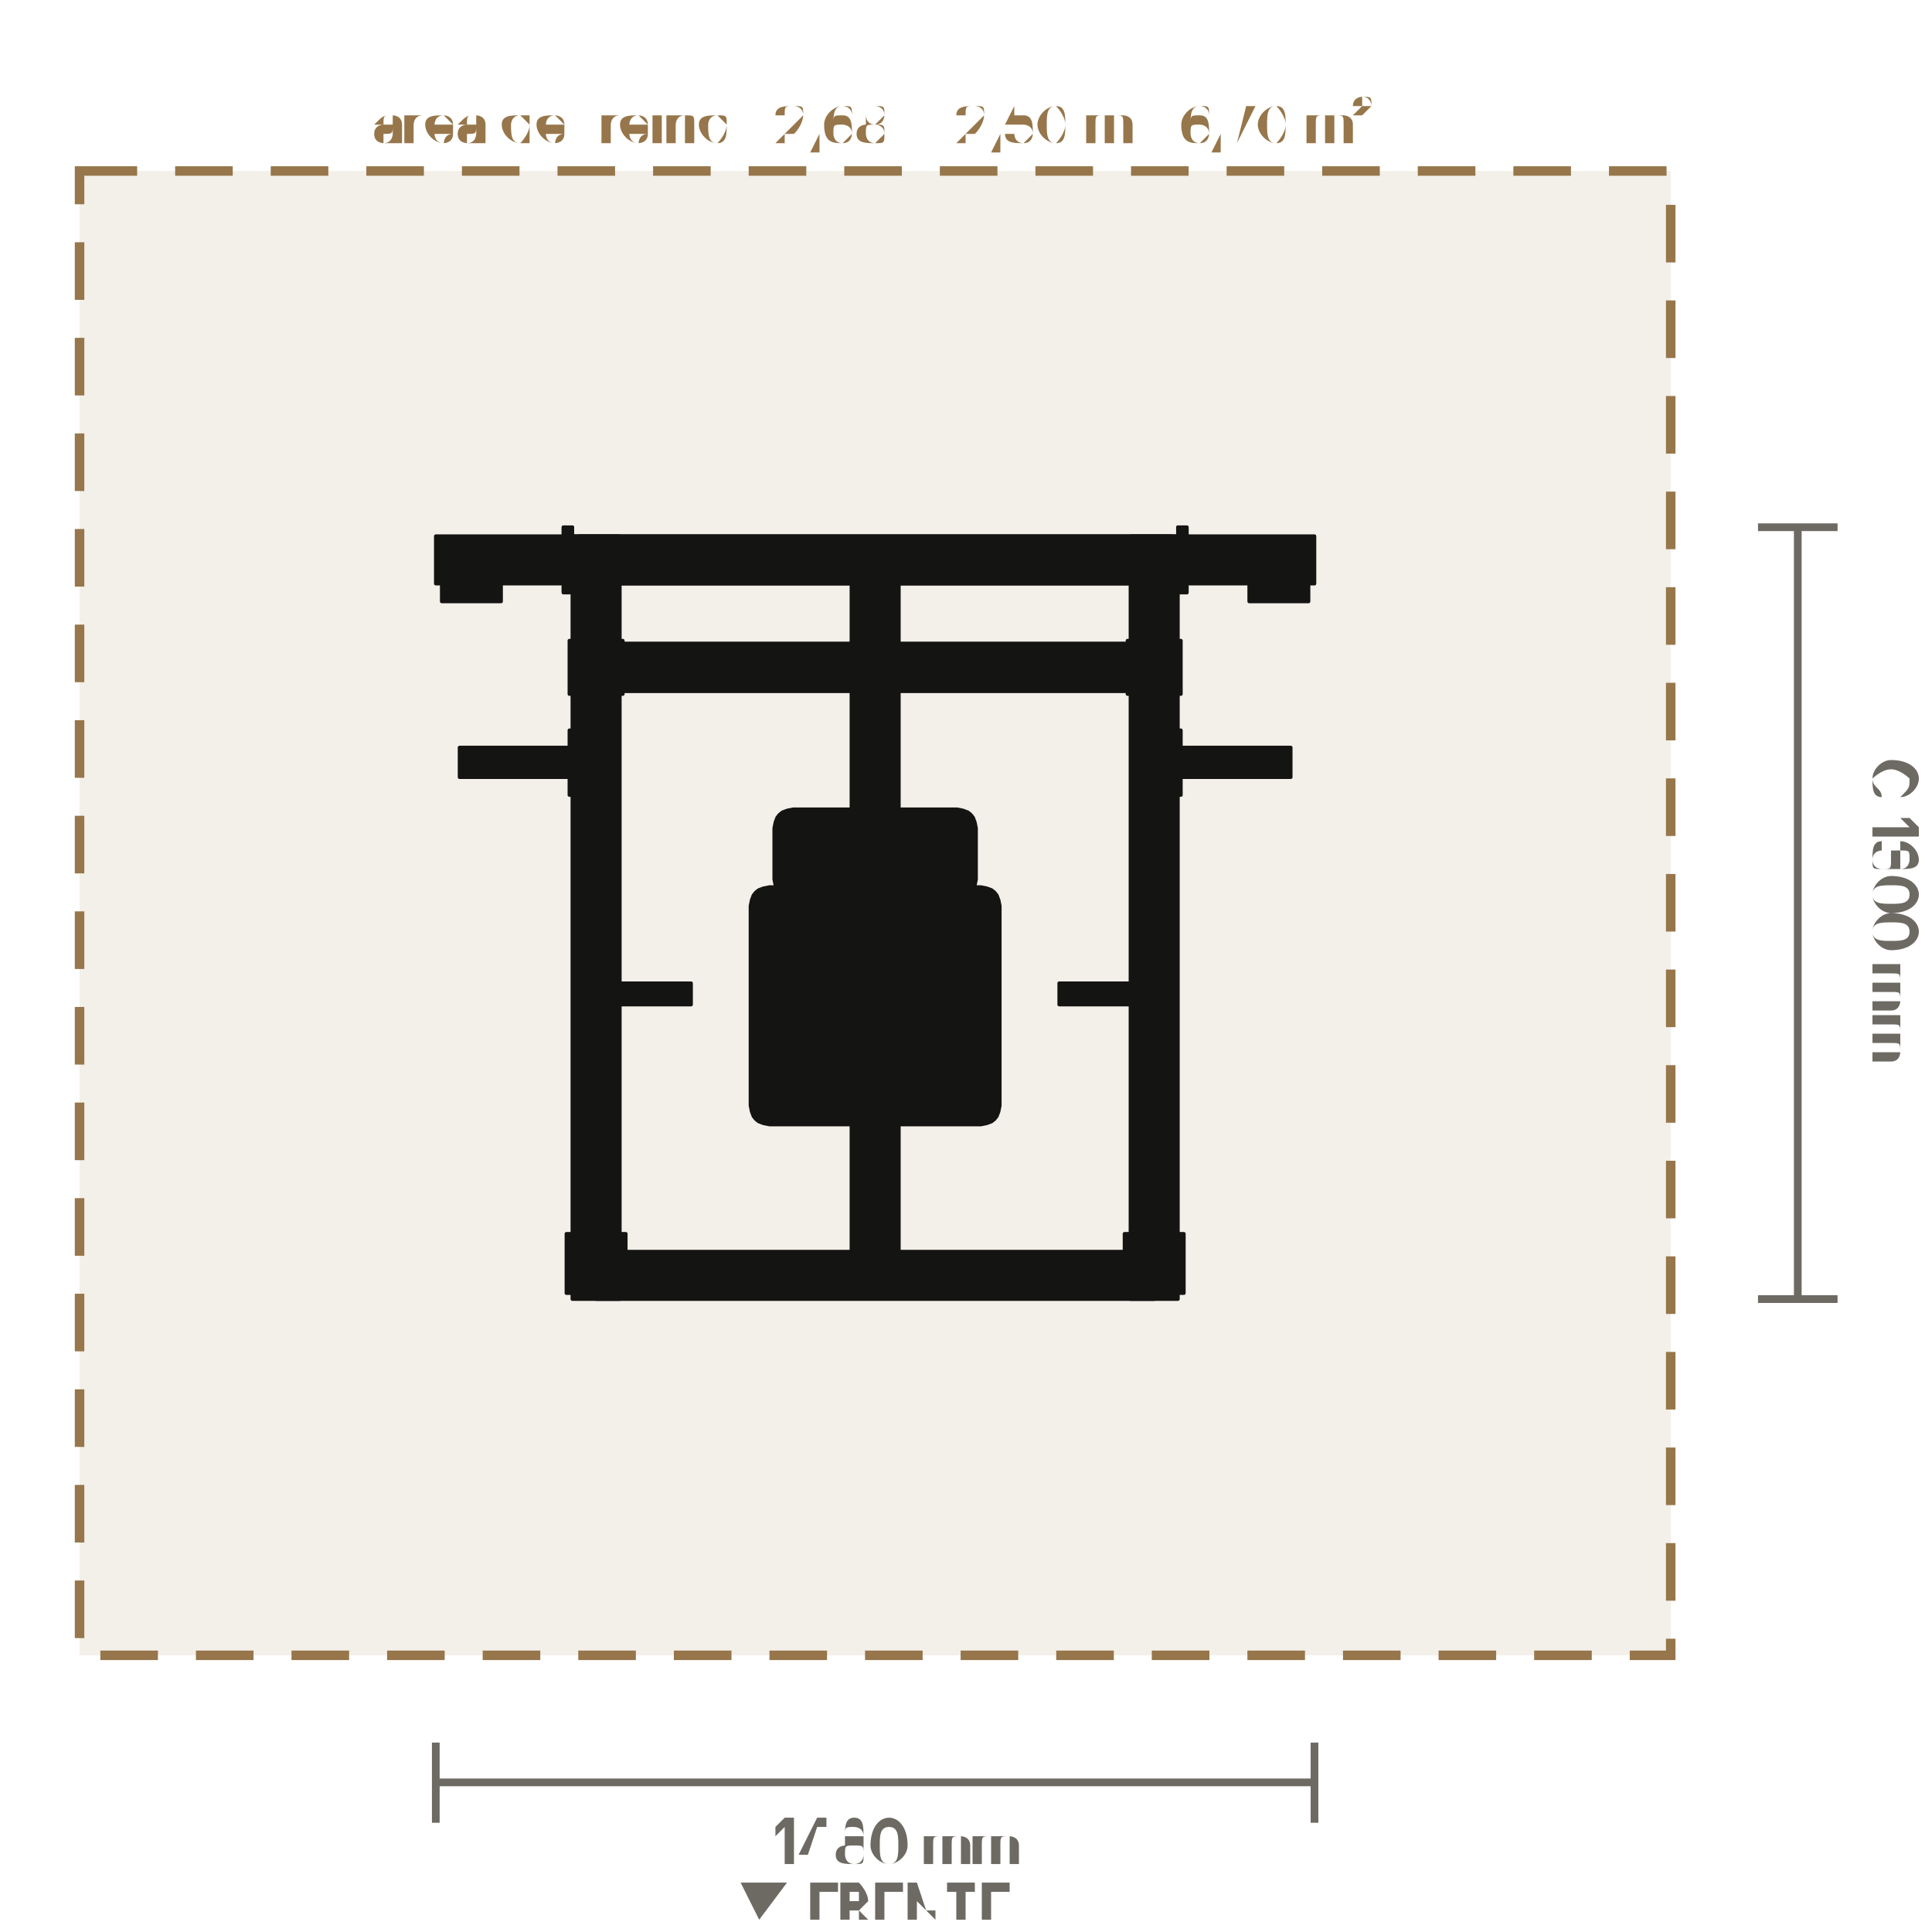
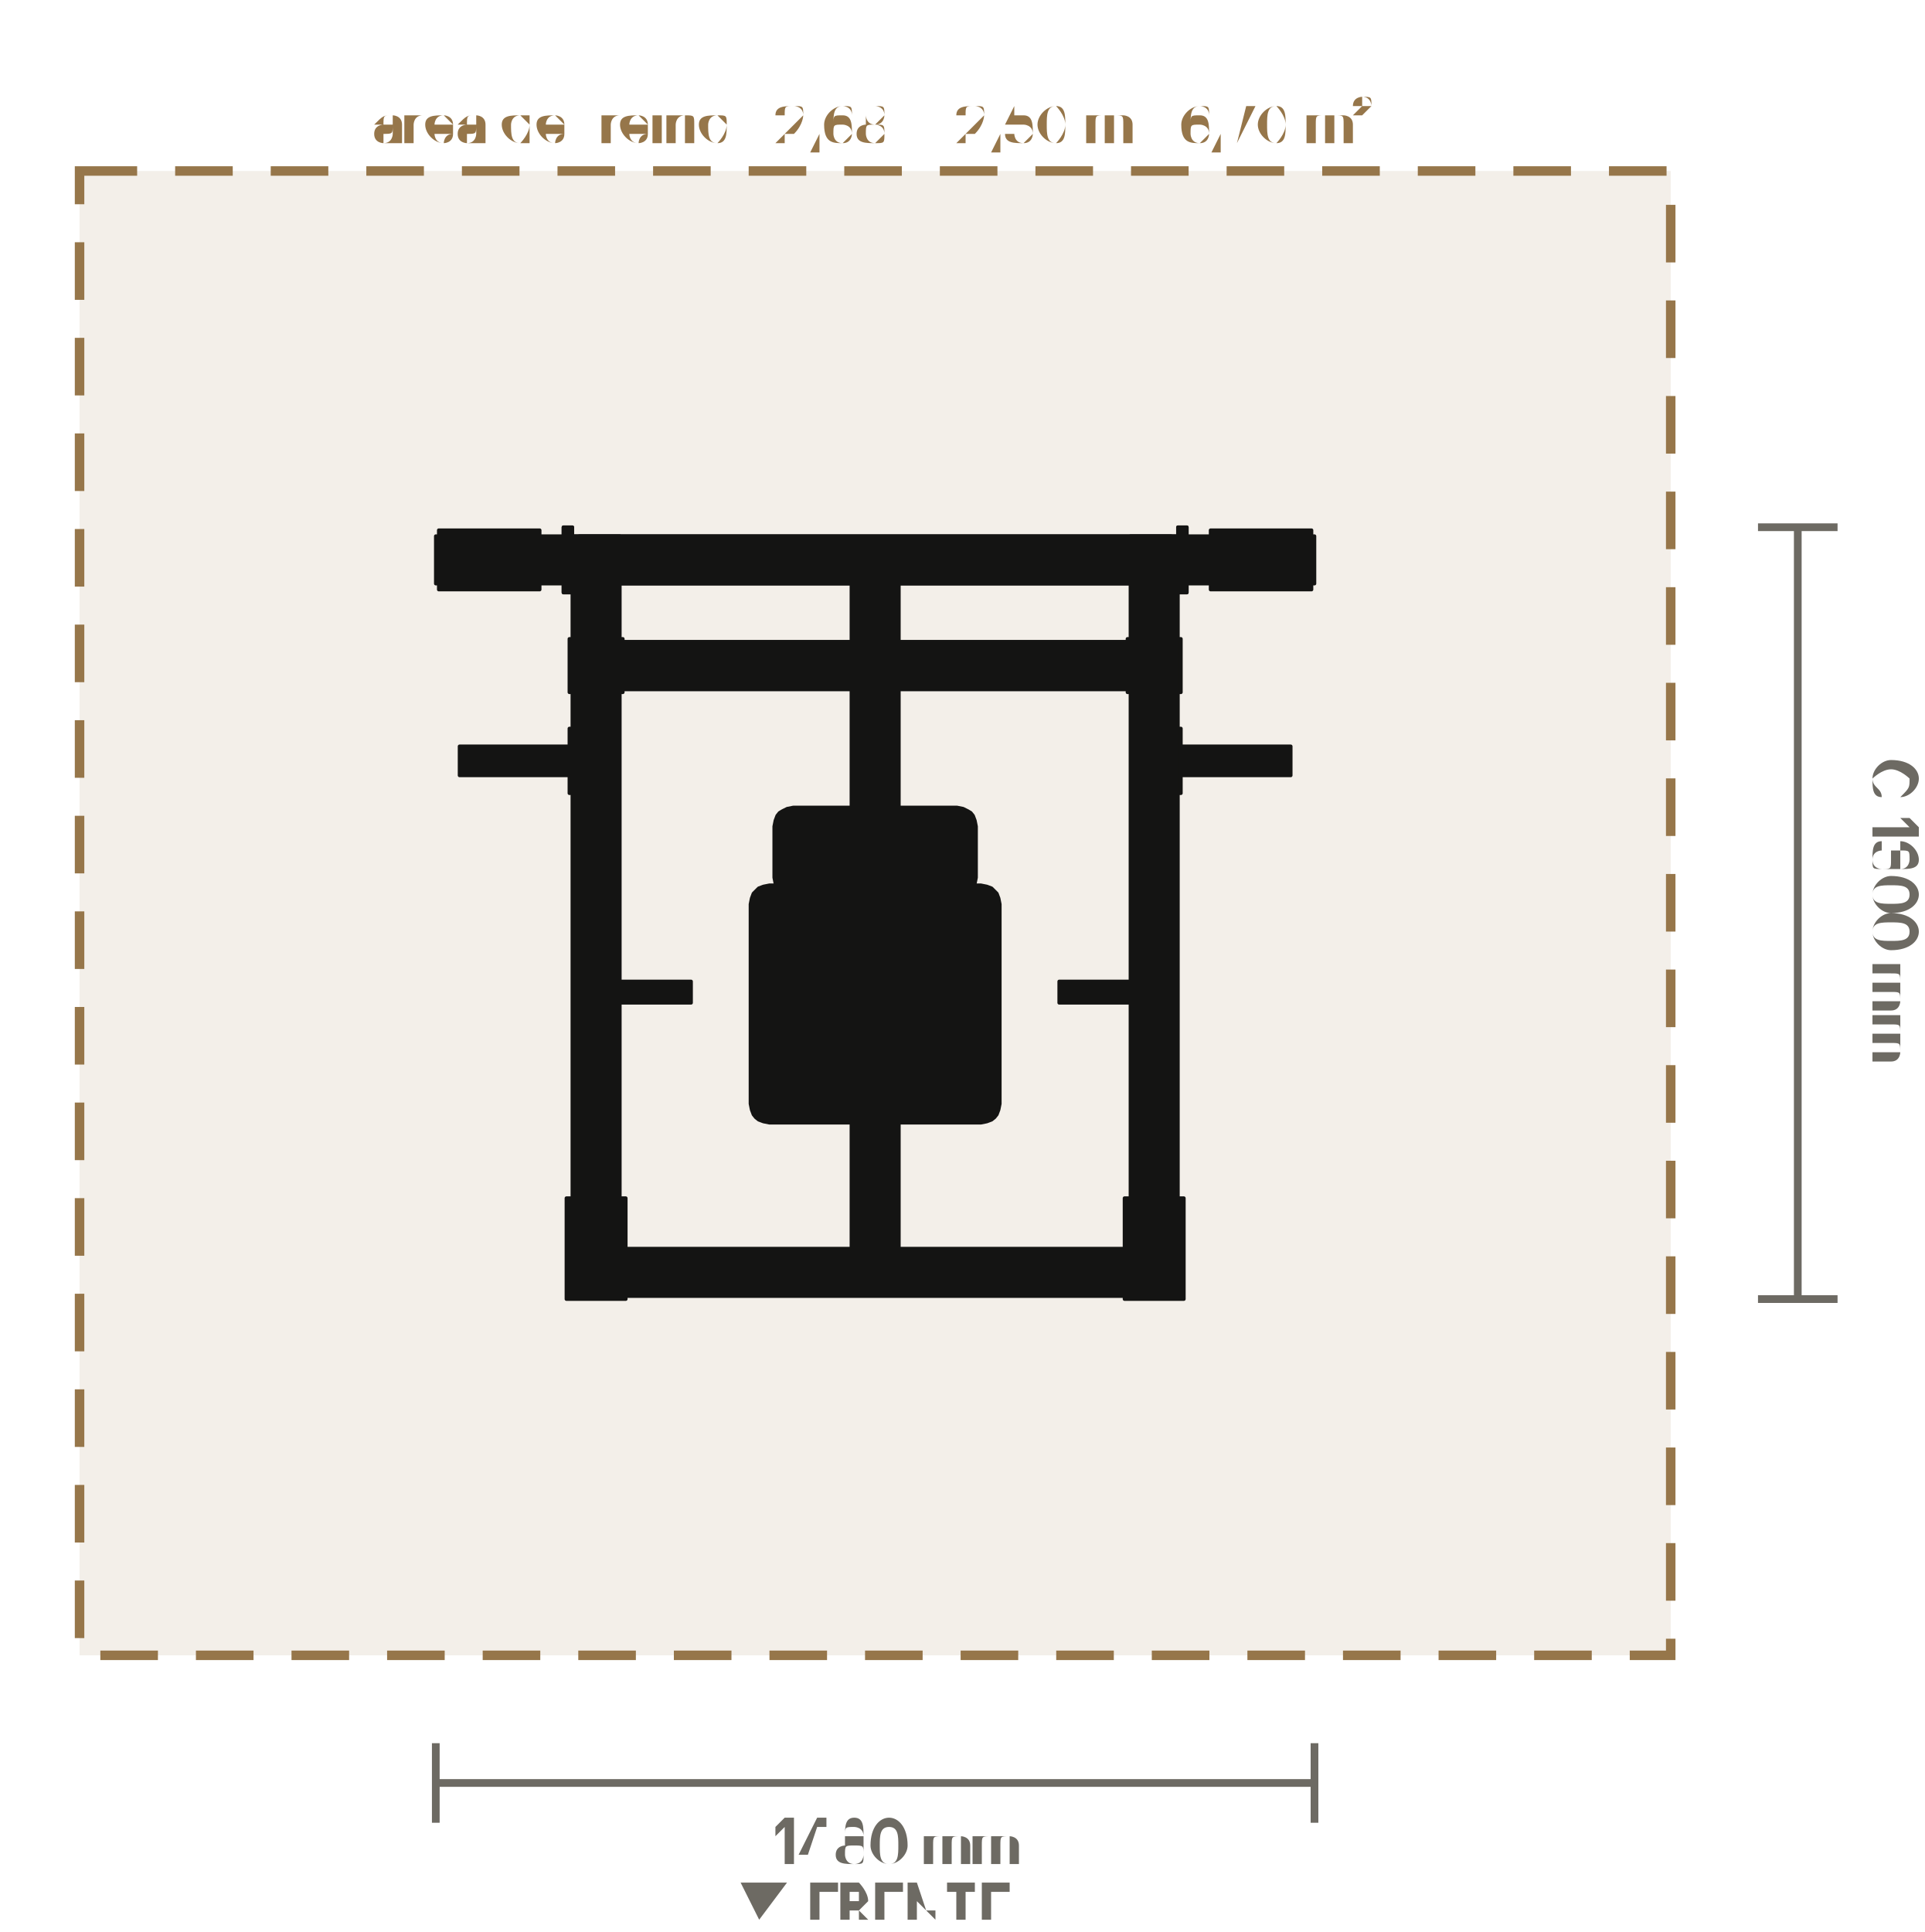
<svg xmlns="http://www.w3.org/2000/svg" viewBox="-1.474 -1.538 3.241 3.254" role="img" aria-label="Planta do Desenvolvimento de Ombros (LD-A012): 1480 × 1300 mm, com 60 cm de área de treino em volta" data-equipment="LD-A012" data-unit="m">
  <rect class="eq-zone" x="-1.34" y="-1.25" width="2.68" height="2.5" style="fill:#96764a;fill-opacity:.12;stroke:#96764a;stroke-width:0.016;stroke-dasharray:0.097 0.064" />
  <text class="eq-zone-label" x="0" y="-1.298" style="font-family:Barlow,Inter,Arial,sans-serif;font-size:0.092px;fill:#96764a;text-anchor:middle">área de treino · 2,68 × 2,50 m · 6,70 m²</text>
  <g class="eq-parts">
-     <polygon class="eq-part" points="-0.51,-0.635 -0.43,-0.635 -0.43,0.65 -0.51,0.65" style="fill:#141413;stroke:#141413;stroke-width:0.006;stroke-linejoin:round" />
-     <polygon class="eq-part" points="-0.73,-0.625 -0.63,-0.625 -0.63,-0.525 -0.73,-0.525" style="fill:#141413;stroke:#141413;stroke-width:0.006;stroke-linejoin:round" />
-     <polygon class="eq-part" points="-0.52,0.54 -0.42,0.54 -0.42,0.64 -0.52,0.64" style="fill:#141413;stroke:#141413;stroke-width:0.006;stroke-linejoin:round" />
-     <polygon class="eq-part" points="0.43,-0.635 0.51,-0.635 0.51,0.65 0.43,0.65" style="fill:#141413;stroke:#141413;stroke-width:0.006;stroke-linejoin:round" />
-     <polygon class="eq-part" points="0.63,-0.625 0.73,-0.625 0.73,-0.525 0.63,-0.525" style="fill:#141413;stroke:#141413;stroke-width:0.006;stroke-linejoin:round" />
-     <polygon class="eq-part" points="0.42,0.54 0.52,0.54 0.52,0.64 0.42,0.64" style="fill:#141413;stroke:#141413;stroke-width:0.006;stroke-linejoin:round" />
+     <polygon class="eq-part" points="-0.51,-0.635 -0.43,-0.635 -0.43,0.645 -0.51,0.645" style="fill:#141413;stroke:#141413;stroke-width:0.006;stroke-linejoin:round" />
+     <polygon class="eq-part" points="-0.735,-0.645 -0.565,-0.645 -0.565,-0.545 -0.735,-0.545" style="fill:#141413;stroke:#141413;stroke-width:0.006;stroke-linejoin:round" />
+     <polygon class="eq-part" points="-0.52,0.48 -0.42,0.48 -0.42,0.65 -0.52,0.65" style="fill:#141413;stroke:#141413;stroke-width:0.006;stroke-linejoin:round" />
+     <polygon class="eq-part" points="0.43,-0.635 0.51,-0.635 0.51,0.645 0.43,0.645" style="fill:#141413;stroke:#141413;stroke-width:0.006;stroke-linejoin:round" />
+     <polygon class="eq-part" points="0.565,-0.645 0.735,-0.645 0.735,-0.545 0.565,-0.545" style="fill:#141413;stroke:#141413;stroke-width:0.006;stroke-linejoin:round" />
+     <polygon class="eq-part" points="0.42,0.48 0.52,0.48 0.52,0.65 0.42,0.65" style="fill:#141413;stroke:#141413;stroke-width:0.006;stroke-linejoin:round" />
    <polygon class="eq-part" points="-0.74,-0.635 0.74,-0.635 0.74,-0.555 -0.74,-0.555" style="fill:#141413;stroke:#141413;stroke-width:0.006;stroke-linejoin:round" />
-     <polygon class="eq-part" points="-0.47,0.57 0.47,0.57 0.47,0.65 -0.47,0.65" style="fill:#141413;stroke:#141413;stroke-width:0.006;stroke-linejoin:round" />
-     <polygon class="eq-part" points="-0.04,-0.595 0.04,-0.595 0.04,0.61 -0.04,0.61" style="fill:#141413;stroke:#141413;stroke-width:0.006;stroke-linejoin:round" />
-     <polygon class="eq-part" points="-0.035,0.133 -0.035,0.13 -0.033,0.127 -0.032,0.124 -0.029,0.123 -0.026,0.121 -0.023,0.121 0.023,0.121 0.026,0.121 0.029,0.123 0.032,0.124 0.033,0.127 0.035,0.13 0.035,0.133 0.035,0.179 0.035,0.182 0.033,0.185 0.032,0.188 0.029,0.189 0.026,0.191 0.023,0.191 -0.023,0.191 -0.026,0.191 -0.029,0.189 -0.032,0.188 -0.033,0.185 -0.035,0.182 -0.035,0.179" style="fill:#141413;stroke:#141413;stroke-width:0.006;stroke-linejoin:round" />
-     <polygon class="eq-part" points="0.035,0.134 0.047,0.134 0.047,0.178 0.035,0.178" style="fill:#141413;stroke:#141413;stroke-width:0.006;stroke-linejoin:round" />
-     <polygon class="eq-part" points="0.033,0.156 0.033,0.154 0.033,0.152 0.033,0.151 0.034,0.15 0.034,0.149 0.035,0.149 0.115,0.149 0.116,0.149 0.116,0.15 0.117,0.151 0.117,0.152 0.117,0.154 0.117,0.156 0.117,0.158 0.117,0.16 0.117,0.161 0.116,0.162 0.116,0.163 0.115,0.163 0.035,0.163 0.034,0.163 0.034,0.162 0.033,0.161 0.033,0.16 0.033,0.158" style="fill:#141413;stroke:#141413;stroke-width:0.006;stroke-linejoin:round" />
-     <polygon class="eq-part" points="-0.21,-0.012 -0.208,-0.022 -0.205,-0.03 -0.201,-0.035 -0.196,-0.039 -0.188,-0.042 -0.178,-0.044 0.178,-0.044 0.188,-0.042 0.196,-0.039 0.201,-0.035 0.205,-0.03 0.208,-0.022 0.21,-0.012 0.21,0.324 0.208,0.334 0.205,0.342 0.201,0.347 0.196,0.351 0.188,0.354 0.178,0.356 -0.178,0.356 -0.188,0.354 -0.196,0.351 -0.201,0.347 -0.205,0.342 -0.208,0.334 -0.21,0.324" style="fill:#141413;stroke:#141413;stroke-width:0.006;stroke-linejoin:round" />
-     <polygon class="eq-part" points="-0.17,-0.143 -0.168,-0.153 -0.165,-0.161 -0.161,-0.166 -0.156,-0.17 -0.148,-0.173 -0.138,-0.175 0.138,-0.175 0.148,-0.173 0.156,-0.17 0.161,-0.166 0.165,-0.161 0.168,-0.153 0.17,-0.143 0.17,-0.057 0.168,-0.047 0.165,-0.039 0.161,-0.034 0.156,-0.03 0.148,-0.027 0.138,-0.025 -0.138,-0.025 -0.148,-0.027 -0.156,-0.03 -0.161,-0.034 -0.165,-0.039 -0.168,-0.047 -0.17,-0.057" style="fill:#141413;stroke:#141413;stroke-width:0.006;stroke-linejoin:round" />
-     <polygon class="eq-part" points="-0.03,-0.2 -0.028,-0.206 -0.024,-0.21 -0.018,-0.212 0.018,-0.212 0.024,-0.21 0.028,-0.206 0.03,-0.2 0.03,-0.106 0.028,-0.1 0.024,-0.096 0.018,-0.094 -0.018,-0.094 -0.024,-0.096 -0.028,-0.1 -0.03,-0.106" style="fill:#141413;stroke:#141413;stroke-width:0.006;stroke-linejoin:round" />
-     <polygon class="eq-part" points="0.425,-0.459 0.515,-0.459 0.515,-0.369 0.425,-0.369" style="fill:#141413;stroke:#141413;stroke-width:0.006;stroke-linejoin:round" />
-     <polygon class="eq-part" points="0.44,-0.415 0.442,-0.415 0.446,-0.416 0.452,-0.416 0.488,-0.416 0.494,-0.416 0.498,-0.415 0.5,-0.415 0.5,0.144 0.498,0.147 0.494,0.149 0.488,0.15 0.452,0.15 0.446,0.149 0.442,0.147 0.44,0.144" style="fill:#141413;stroke:#141413;stroke-width:0.006;stroke-linejoin:round" />
-     <polygon class="eq-part" points="0.31,0.118 0.47,0.118 0.47,0.154 0.31,0.154" style="fill:#141413;stroke:#141413;stroke-width:0.006;stroke-linejoin:round" />
-     <polygon class="eq-part" points="0.5,-0.308 0.515,-0.308 0.515,-0.199 0.5,-0.199" style="fill:#141413;stroke:#141413;stroke-width:0.006;stroke-linejoin:round" />
-     <polygon class="eq-part" points="0.515,-0.279 0.7,-0.279 0.7,-0.229 0.515,-0.229" style="fill:#141413;stroke:#141413;stroke-width:0.006;stroke-linejoin:round" />
-     <polygon class="eq-part" points="-0.515,-0.459 -0.425,-0.459 -0.425,-0.369 -0.515,-0.369" style="fill:#141413;stroke:#141413;stroke-width:0.006;stroke-linejoin:round" />
-     <polygon class="eq-part" points="-0.5,-0.415 -0.498,-0.415 -0.494,-0.416 -0.488,-0.416 -0.452,-0.416 -0.446,-0.416 -0.442,-0.415 -0.44,-0.415 -0.44,0.144 -0.442,0.147 -0.446,0.149 -0.452,0.15 -0.488,0.15 -0.494,0.149 -0.498,0.147 -0.5,0.144" style="fill:#141413;stroke:#141413;stroke-width:0.006;stroke-linejoin:round" />
-     <polygon class="eq-part" points="-0.47,0.118 -0.31,0.118 -0.31,0.154 -0.47,0.154" style="fill:#141413;stroke:#141413;stroke-width:0.006;stroke-linejoin:round" />
-     <polygon class="eq-part" points="-0.515,-0.308 -0.5,-0.308 -0.5,-0.199 -0.515,-0.199" style="fill:#141413;stroke:#141413;stroke-width:0.006;stroke-linejoin:round" />
-     <polygon class="eq-part" points="-0.7,-0.279 -0.515,-0.279 -0.515,-0.229 -0.7,-0.229" style="fill:#141413;stroke:#141413;stroke-width:0.006;stroke-linejoin:round" />
-     <polygon class="eq-part" points="-0.435,-0.442 -0.433,-0.448 -0.429,-0.452 -0.423,-0.454 0.423,-0.454 0.429,-0.452 0.433,-0.448 0.435,-0.442 0.435,-0.386 0.433,-0.38 0.429,-0.376 0.423,-0.374 -0.423,-0.374 -0.429,-0.376 -0.433,-0.38 -0.435,-0.386" style="fill:#141413;stroke:#141413;stroke-width:0.006;stroke-linejoin:round" />
-     <polygon class="eq-part" points="0.395,-0.436 0.44,-0.436 0.44,-0.392 0.395,-0.392" style="fill:#141413;stroke:#141413;stroke-width:0.006;stroke-linejoin:round" />
-     <polygon class="eq-part" points="-0.44,-0.436 -0.395,-0.436 -0.395,-0.392 -0.44,-0.392" style="fill:#141413;stroke:#141413;stroke-width:0.006;stroke-linejoin:round" />
-     <polygon class="eq-part" points="-0.47,-0.454 0.47,-0.454 0.47,-0.374 -0.47,-0.374" style="fill:#141413;stroke:#141413;stroke-width:0.006;stroke-linejoin:round" />
+     <polygon class="eq-part" points="-0.47,0.565 0.47,0.565 0.47,0.645 -0.47,0.645" style="fill:#141413;stroke:#141413;stroke-width:0.006;stroke-linejoin:round" />
+     <polygon class="eq-part" points="-0.04,-0.595 0.04,-0.595 0.04,0.605 -0.04,0.605" style="fill:#141413;stroke:#141413;stroke-width:0.006;stroke-linejoin:round" />
+     <polygon class="eq-part" points="-0.035,0.13 -0.035,0.127 -0.033,0.124 -0.032,0.121 -0.029,0.12 -0.026,0.118 -0.023,0.118 0.023,0.118 0.026,0.118 0.029,0.12 0.032,0.121 0.033,0.124 0.035,0.127 0.035,0.13 0.035,0.176 0.035,0.179 0.033,0.182 0.032,0.184 0.029,0.186 0.026,0.188 0.023,0.188 -0.023,0.188 -0.026,0.188 -0.029,0.186 -0.032,0.184 -0.033,0.182 -0.035,0.179 -0.035,0.176" style="fill:#141413;stroke:#141413;stroke-width:0.006;stroke-linejoin:round" />
+     <polygon class="eq-part" points="0.035,0.131 0.047,0.131 0.047,0.175 0.035,0.175" style="fill:#141413;stroke:#141413;stroke-width:0.006;stroke-linejoin:round" />
+     <polygon class="eq-part" points="0.033,0.153 0.033,0.151 0.033,0.149 0.033,0.148 0.034,0.147 0.034,0.146 0.035,0.146 0.115,0.146 0.116,0.146 0.116,0.147 0.117,0.148 0.117,0.149 0.117,0.151 0.117,0.153 0.117,0.155 0.117,0.157 0.117,0.158 0.116,0.159 0.116,0.16 0.115,0.16 0.035,0.16 0.034,0.16 0.034,0.159 0.033,0.158 0.033,0.157 0.033,0.155" style="fill:#141413;stroke:#141413;stroke-width:0.006;stroke-linejoin:round" />
+     <polygon class="eq-part" points="-0.21,-0.015 -0.208,-0.025 -0.205,-0.033 -0.201,-0.037 -0.196,-0.042 -0.188,-0.045 -0.178,-0.047 0.178,-0.047 0.188,-0.045 0.196,-0.042 0.201,-0.037 0.205,-0.033 0.208,-0.025 0.21,-0.015 0.21,0.321 0.208,0.331 0.205,0.339 0.201,0.344 0.196,0.348 0.188,0.351 0.178,0.353 -0.178,0.353 -0.188,0.351 -0.196,0.348 -0.201,0.344 -0.205,0.339 -0.208,0.331 -0.21,0.321" style="fill:#141413;stroke:#141413;stroke-width:0.006;stroke-linejoin:round" />
+     <polygon class="eq-part" points="-0.17,-0.146 -0.168,-0.156 -0.165,-0.164 -0.161,-0.169 -0.156,-0.172 -0.148,-0.176 -0.138,-0.178 0.138,-0.178 0.148,-0.176 0.156,-0.172 0.161,-0.169 0.165,-0.164 0.168,-0.156 0.17,-0.146 0.17,-0.06 0.168,-0.05 0.165,-0.042 0.161,-0.037 0.156,-0.033 0.148,-0.03 0.138,-0.028 -0.138,-0.028 -0.148,-0.03 -0.156,-0.033 -0.161,-0.037 -0.165,-0.042 -0.168,-0.05 -0.17,-0.06" style="fill:#141413;stroke:#141413;stroke-width:0.006;stroke-linejoin:round" />
+     <polygon class="eq-part" points="-0.03,-0.203 -0.028,-0.209 -0.024,-0.213 -0.018,-0.215 0.018,-0.215 0.024,-0.213 0.028,-0.209 0.03,-0.203 0.03,-0.109 0.028,-0.103 0.024,-0.099 0.018,-0.097 -0.018,-0.097 -0.024,-0.099 -0.028,-0.103 -0.03,-0.109" style="fill:#141413;stroke:#141413;stroke-width:0.006;stroke-linejoin:round" />
+     <polygon class="eq-part" points="0.425,-0.462 0.515,-0.462 0.515,-0.372 0.425,-0.372" style="fill:#141413;stroke:#141413;stroke-width:0.006;stroke-linejoin:round" />
+     <polygon class="eq-part" points="0.44,-0.418 0.442,-0.418 0.446,-0.419 0.452,-0.419 0.488,-0.419 0.494,-0.419 0.498,-0.418 0.5,-0.418 0.5,0.141 0.498,0.144 0.494,0.146 0.488,0.147 0.452,0.147 0.446,0.146 0.442,0.144 0.44,0.141" style="fill:#141413;stroke:#141413;stroke-width:0.006;stroke-linejoin:round" />
+     <polygon class="eq-part" points="0.31,0.115 0.47,0.115 0.47,0.151 0.31,0.151" style="fill:#141413;stroke:#141413;stroke-width:0.006;stroke-linejoin:round" />
+     <polygon class="eq-part" points="0.5,-0.311 0.515,-0.311 0.515,-0.202 0.5,-0.202" style="fill:#141413;stroke:#141413;stroke-width:0.006;stroke-linejoin:round" />
+     <polygon class="eq-part" points="0.515,-0.281 0.7,-0.281 0.7,-0.232 0.515,-0.232" style="fill:#141413;stroke:#141413;stroke-width:0.006;stroke-linejoin:round" />
+     <polygon class="eq-part" points="-0.515,-0.462 -0.425,-0.462 -0.425,-0.372 -0.515,-0.372" style="fill:#141413;stroke:#141413;stroke-width:0.006;stroke-linejoin:round" />
+     <polygon class="eq-part" points="-0.5,-0.418 -0.498,-0.418 -0.494,-0.419 -0.488,-0.419 -0.452,-0.419 -0.446,-0.419 -0.442,-0.418 -0.44,-0.418 -0.44,0.141 -0.442,0.144 -0.446,0.146 -0.452,0.147 -0.488,0.147 -0.494,0.146 -0.498,0.144 -0.5,0.141" style="fill:#141413;stroke:#141413;stroke-width:0.006;stroke-linejoin:round" />
+     <polygon class="eq-part" points="-0.47,0.115 -0.31,0.115 -0.31,0.151 -0.47,0.151" style="fill:#141413;stroke:#141413;stroke-width:0.006;stroke-linejoin:round" />
+     <polygon class="eq-part" points="-0.515,-0.311 -0.5,-0.311 -0.5,-0.202 -0.515,-0.202" style="fill:#141413;stroke:#141413;stroke-width:0.006;stroke-linejoin:round" />
+     <polygon class="eq-part" points="-0.7,-0.281 -0.515,-0.281 -0.515,-0.232 -0.7,-0.232" style="fill:#141413;stroke:#141413;stroke-width:0.006;stroke-linejoin:round" />
+     <polygon class="eq-part" points="-0.435,-0.445 -0.433,-0.451 -0.429,-0.455 -0.423,-0.457 0.423,-0.457 0.429,-0.455 0.433,-0.451 0.435,-0.445 0.435,-0.389 0.433,-0.383 0.429,-0.379 0.423,-0.377 -0.423,-0.377 -0.429,-0.379 -0.433,-0.383 -0.435,-0.389" style="fill:#141413;stroke:#141413;stroke-width:0.006;stroke-linejoin:round" />
+     <polygon class="eq-part" points="0.395,-0.44 0.44,-0.44 0.44,-0.395 0.395,-0.395" style="fill:#141413;stroke:#141413;stroke-width:0.006;stroke-linejoin:round" />
+     <polygon class="eq-part" points="-0.44,-0.44 -0.395,-0.44 -0.395,-0.395 -0.44,-0.395" style="fill:#141413;stroke:#141413;stroke-width:0.006;stroke-linejoin:round" />
+     <polygon class="eq-part" points="-0.47,-0.457 0.47,-0.457 0.47,-0.377 -0.47,-0.377" style="fill:#141413;stroke:#141413;stroke-width:0.006;stroke-linejoin:round" />
    <polygon class="eq-part" points="-0.51,-0.623 -0.508,-0.629 -0.504,-0.633 -0.498,-0.635 0.498,-0.635 0.504,-0.633 0.508,-0.629 0.51,-0.623 0.51,-0.567 0.508,-0.561 0.504,-0.557 0.498,-0.555 -0.498,-0.555 -0.504,-0.557 -0.508,-0.561 -0.51,-0.567" style="fill:#141413;stroke:#141413;stroke-width:0.006;stroke-linejoin:round" />
    <polygon class="eq-part" points="0.445,-0.607 0.445,-0.61 0.447,-0.612 0.449,-0.615 0.451,-0.616 0.454,-0.617 0.457,-0.618 0.483,-0.618 0.486,-0.617 0.489,-0.616 0.491,-0.615 0.493,-0.612 0.495,-0.61 0.495,-0.607 0.495,-0.183 0.495,-0.18 0.493,-0.178 0.491,-0.176 0.489,-0.174 0.486,-0.173 0.483,-0.172 0.457,-0.172 0.454,-0.173 0.451,-0.174 0.449,-0.176 0.447,-0.178 0.445,-0.18 0.445,-0.183" style="fill:#141413;stroke:#141413;stroke-width:0.006;stroke-linejoin:round" />
    <polygon class="eq-part" points="0.51,-0.65 0.525,-0.65 0.525,-0.54 0.51,-0.54" style="fill:#141413;stroke:#141413;stroke-width:0.006;stroke-linejoin:round" />
    <polygon class="eq-part" points="0.525,-0.62 0.69,-0.62 0.69,-0.57 0.525,-0.57" style="fill:#141413;stroke:#141413;stroke-width:0.006;stroke-linejoin:round" />
    <polygon class="eq-part" points="0.51,-0.65 0.525,-0.65 0.525,-0.54 0.51,-0.54" style="fill:#141413;stroke:#141413;stroke-width:0.006;stroke-linejoin:round" />
    <polygon class="eq-part" points="0.525,-0.62 0.69,-0.62 0.69,-0.57 0.525,-0.57" style="fill:#141413;stroke:#141413;stroke-width:0.006;stroke-linejoin:round" />
    <polygon class="eq-part" points="-0.495,-0.607 -0.495,-0.61 -0.493,-0.612 -0.491,-0.615 -0.489,-0.616 -0.486,-0.617 -0.483,-0.618 -0.457,-0.618 -0.454,-0.617 -0.451,-0.616 -0.449,-0.615 -0.447,-0.612 -0.445,-0.61 -0.445,-0.607 -0.445,-0.183 -0.445,-0.18 -0.447,-0.178 -0.449,-0.176 -0.451,-0.174 -0.454,-0.173 -0.457,-0.172 -0.483,-0.172 -0.486,-0.173 -0.489,-0.174 -0.491,-0.176 -0.493,-0.178 -0.495,-0.18 -0.495,-0.183" style="fill:#141413;stroke:#141413;stroke-width:0.006;stroke-linejoin:round" />
    <polygon class="eq-part" points="-0.525,-0.65 -0.51,-0.65 -0.51,-0.54 -0.525,-0.54" style="fill:#141413;stroke:#141413;stroke-width:0.006;stroke-linejoin:round" />
    <polygon class="eq-part" points="-0.69,-0.62 -0.525,-0.62 -0.525,-0.57 -0.69,-0.57" style="fill:#141413;stroke:#141413;stroke-width:0.006;stroke-linejoin:round" />
    <polygon class="eq-part" points="-0.525,-0.65 -0.51,-0.65 -0.51,-0.54 -0.525,-0.54" style="fill:#141413;stroke:#141413;stroke-width:0.006;stroke-linejoin:round" />
    <polygon class="eq-part" points="-0.69,-0.62 -0.525,-0.62 -0.525,-0.57 -0.69,-0.57" style="fill:#141413;stroke:#141413;stroke-width:0.006;stroke-linejoin:round" />
  </g>
-   <line class="eq-dim" x1="-0.74" y1="1.464" x2="0.74" y2="1.464" style="stroke:#6d6a63;stroke-width:0.013" />
-   <line class="eq-dim" x1="-0.74" y1="1.397" x2="-0.74" y2="1.532" style="stroke:#6d6a63;stroke-width:0.013" />
-   <line class="eq-dim" x1="0.74" y1="1.397" x2="0.74" y2="1.532" style="stroke:#6d6a63;stroke-width:0.013" />
+   <line class="eq-dim" x1="-0.74" y1="1.465" x2="0.74" y2="1.465" style="stroke:#6d6a63;stroke-width:0.013" />
+   <line class="eq-dim" x1="-0.74" y1="1.398" x2="-0.74" y2="1.532" style="stroke:#6d6a63;stroke-width:0.013" />
+   <line class="eq-dim" x1="0.74" y1="1.398" x2="0.74" y2="1.532" style="stroke:#6d6a63;stroke-width:0.013" />
  <text class="eq-text" x="0" y="1.6" style="font-family:Barlow,Inter,Arial,sans-serif;font-size:0.097px;fill:#6d6a63;text-anchor:middle">L 1480 mm</text>
  <line class="eq-dim" x1="1.554" y1="-0.65" x2="1.554" y2="0.65" style="stroke:#6d6a63;stroke-width:0.013" />
  <line class="eq-dim" x1="1.487" y1="-0.65" x2="1.621" y2="-0.65" style="stroke:#6d6a63;stroke-width:0.013" />
  <line class="eq-dim" x1="1.487" y1="0.65" x2="1.621" y2="0.65" style="stroke:#6d6a63;stroke-width:0.013" />
  <text class="eq-text" x="1.68" y="0" transform="rotate(90 1.6798 0)" style="font-family:Barlow,Inter,Arial,sans-serif;font-size:0.097px;fill:#6d6a63;text-anchor:middle">C 1300 mm</text>
  <text class="eq-text" x="0" y="1.696" style="font-family:Barlow,Inter,Arial,sans-serif;font-size:0.097px;fill:#6d6a63;text-anchor:middle;font-size:0.077px;letter-spacing:.1em">▼ FRENTE</text>
</svg>
